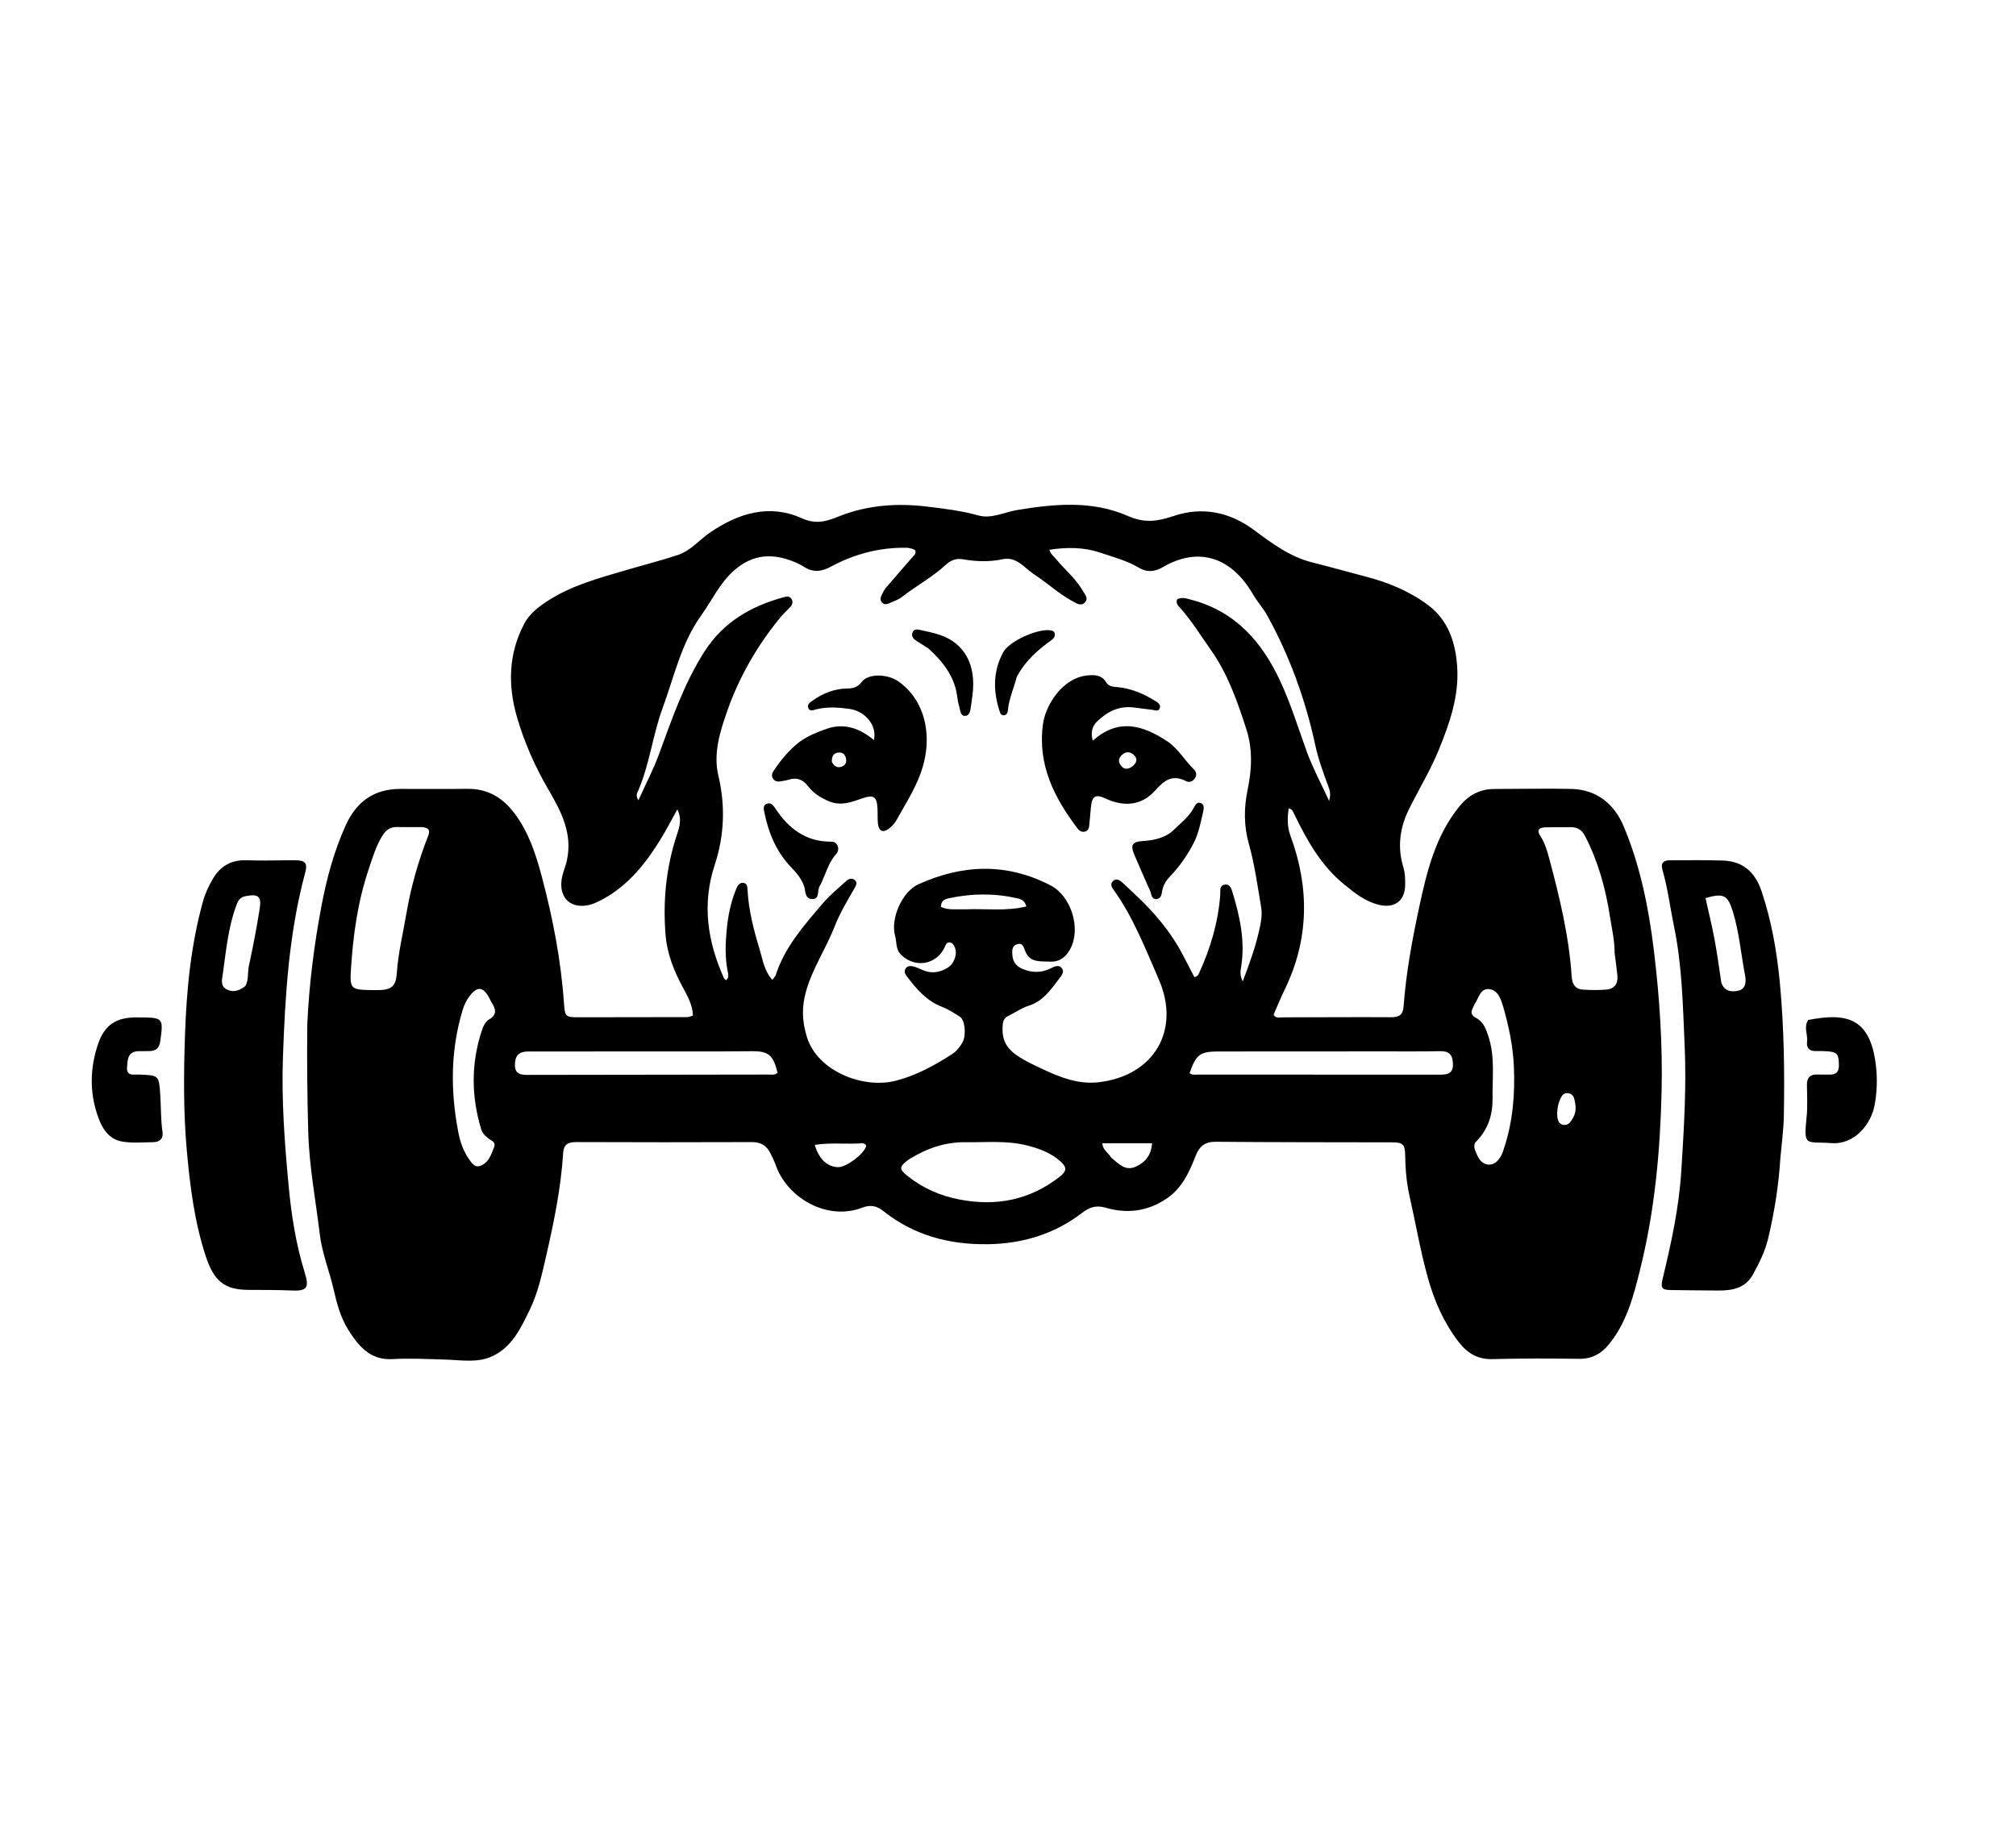
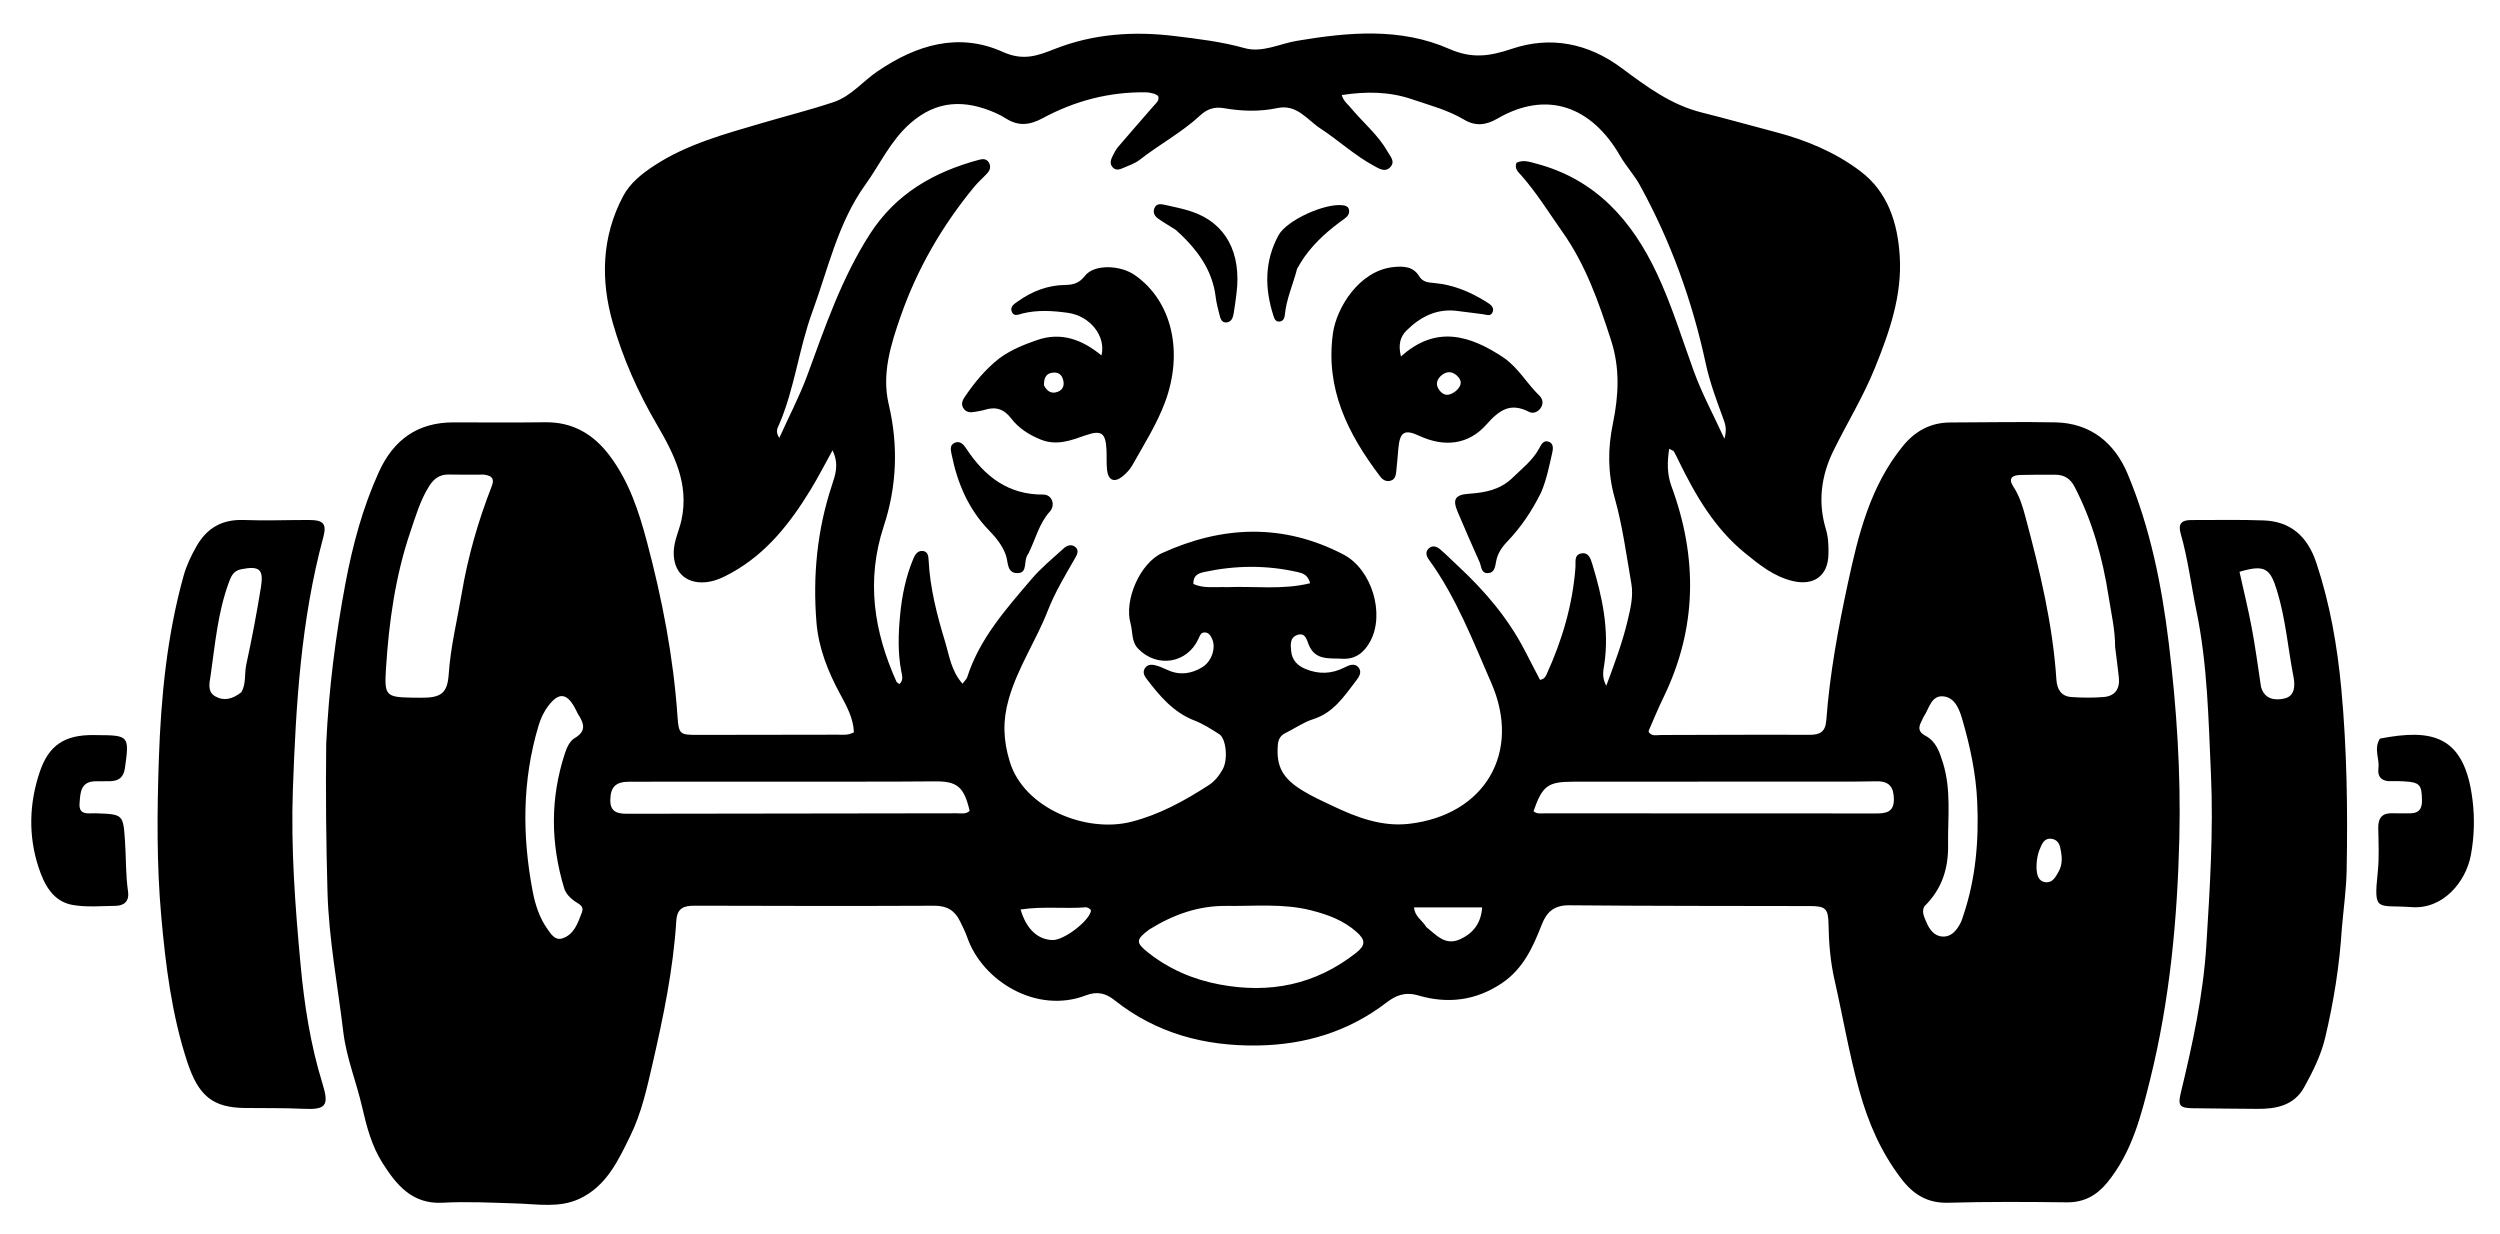
- <svg xmlns="http://www.w3.org/2000/svg" version="1.1" id="Layer_1" x="0px" y="0px" width="100%" viewBox="0 0 1024 928" enable-background="new 0 0 1024 928" xml:space="preserve">
+ <svg xmlns="http://www.w3.org/2000/svg" version="1.1" id="Layer_1" x="0px" y="0px" width="100%" viewBox="35 244 928 458" enable-background="new 35 244 928 458" xml:space="preserve">
  <path fill="#000000" opacity="1" stroke="none" d=" M156.085,520.114   C157.042,499.811 159.544,480.175 163.203,460.688   C165.88,446.437 169.601,432.491 175.629,419.218   C181.058,407.264 189.983,400.791 203.296,400.788   C214.629,400.785 225.964,400.898 237.295,400.745   C247.685,400.605 255.385,405.197 261.452,413.344   C268.557,422.884 272.153,433.878 275.151,445.147   C280.808,466.417 284.978,487.938 286.485,509.948   C286.945,516.66 287.426,516.797 294.122,516.792   C311.455,516.78 328.787,516.763 346.12,516.715   C347.923,516.71 349.793,517.019 351.966,515.836   C351.803,510.714 349.343,506.204 346.936,501.777   C342.363,493.37 338.839,484.53 338.07,475.029   C336.676,457.785 338.311,440.768 343.778,424.218   C345.055,420.352 346.554,416.36 344.038,411.173   C341.054,416.551 338.612,421.342 335.816,425.915   C328.282,438.234 319.521,449.433 306.568,456.611   C303.495,458.315 300.363,459.852 296.776,460.136   C289.384,460.723 284.843,456.11 285.094,448.698   C285.233,444.586 287.085,441.002 287.939,437.117   C290.92,423.554 285.136,412.39 278.695,401.367   C271.786,389.543 266.247,377.051 262.495,363.959   C257.917,347.988 258.302,331.998 266.259,316.895   C268.871,311.938 273.257,308.486 277.887,305.452   C290.044,297.485 303.907,293.795 317.619,289.75   C326.558,287.113 335.615,284.838 344.45,281.895   C350.86,279.761 355.197,274.246 360.668,270.518   C375.15,260.65 390.815,255.878 407.25,263.272   C414.937,266.731 420.207,264.656 426.67,262.118   C440.93,256.519 455.914,255.533 470.916,257.365   C479.609,258.426 488.373,259.446 496.931,261.849   C503.546,263.706 509.962,260.233 516.442,259.147   C535.567,255.944 554.809,254.16 572.954,262.15   C581.459,265.895 588.013,264.876 596.25,262.105   C610.571,257.286 624.53,260.038 636.834,269.177   C646.065,276.034 655.216,282.906 666.685,285.761   C675.822,288.037 684.884,290.616 693.995,292.998   C705.364,295.971 716.152,300.451 725.511,307.498   C735.796,315.243 739.411,326.762 740.183,339.041   C741.103,353.688 736.365,367.231 730.955,380.601   C726.637,391.274 720.616,401.052 715.562,411.33   C710.994,420.62 709.732,430.413 712.777,440.457   C713.723,443.579 713.783,446.728 713.717,449.841   C713.548,457.744 708.294,461.492 700.588,459.707   C693.509,458.066 688.12,453.683 682.684,449.25   C671.444,440.083 664.415,427.926 658.176,415.181   C657.591,413.985 657.043,412.766 656.367,411.623   C656.16,411.275 655.58,411.148 654.598,410.601   C653.852,415.524 653.793,420.008 655.429,424.445   C665.222,451.009 664.999,477.181 652.463,502.913   C650.501,506.939 648.812,511.099 647.009,515.203   C646.95,515.337 647.017,515.526 647.029,515.782   C648.191,517.428 650.012,516.832 651.567,516.832   C669.9,516.823 688.233,516.651 706.564,516.769   C710.683,516.795 712.606,515.648 712.93,511.284   C714.204,494.171 717.319,477.309 720.918,460.568   C724.808,442.472 729.221,424.476 741.318,409.612   C745.887,403.998 751.636,400.831 759,400.824   C771.999,400.811 785.003,400.511 797.996,400.783   C811.137,401.058 820.013,408.501 824.812,419.988   C833.198,440.058 837.442,461.309 840.062,482.832   C842.982,506.813 844.558,530.898 843.972,555.076   C843.241,585.252 840.46,615.155 833.16,644.585   C829.767,658.263 826.38,671.724 817.243,682.922   C813.35,687.693 808.635,690.382 802.197,690.304   C787.534,690.127 772.859,690.038 758.204,690.458   C750.502,690.678 745.253,687.41 740.816,681.619   C733.224,671.711 728.487,660.799 725.119,648.629   C721.383,635.126 719.082,621.41 715.991,607.826   C714.436,600.992 713.855,594.026 713.743,587.009   C713.651,581.276 712.573,580.343 706.994,580.332   C677.162,580.273 647.33,580.314 617.5,580.042   C612.042,579.992 609.195,582.394 607.372,587.041   C604.073,595.45 600.522,603.547 592.507,608.948   C582.772,615.509 572.306,616.683 561.5,613.515   C556.53,612.057 553.135,613.493 549.632,616.172   C535.512,626.971 519.412,631.827 501.817,632.084   C482.258,632.37 464.239,627.631 448.687,615.241   C445.436,612.651 442.204,611.889 438.093,613.475   C419.827,620.52 399.662,608.206 394.035,591.925   C393.33,589.888 392.314,587.953 391.379,586.002   C389.469,582.017 386.509,580.187 381.859,580.208   C352.194,580.339 322.528,580.291 292.863,580.196   C288.762,580.183 286.339,581.083 286.035,585.881   C284.899,603.857 281.244,621.414 277.211,638.948   C275.115,648.062 273.113,657.142 269.015,665.529   C264.503,674.761 260.113,684.367 249.994,689.032   C242.559,692.46 234.515,690.957 226.778,690.723   C217.614,690.445 208.433,689.951 199.302,690.452   C187.875,691.079 182.026,683.652 176.92,675.587   C173.02,669.428 171.104,662.285 169.457,655.067   C167.316,645.688 163.589,636.703 162.43,627.042   C160.355,609.733 157.053,592.621 156.564,575.061   C156.058,556.898 155.873,538.757 156.085,520.114  M536.924,284.639   C541.33,289.823 546.652,294.222 550.063,300.269   C551.129,302.159 553.013,303.941 551.08,306.031   C549.202,308.062 547.026,306.649 545.144,305.639   C537.937,301.768 531.94,296.145 525.138,291.695   C520.171,288.446 516.444,282.553 509.103,284.121   C502.509,285.529 495.863,285.293 489.24,284.142   C485.901,283.562 483.106,284.433 480.561,286.798   C473.707,293.166 465.39,297.581 458.049,303.321   C456.257,304.721 453.931,305.46 451.805,306.401   C450.577,306.945 449.227,307.352 448.091,306.171   C446.818,304.849 447.274,303.384 447.965,302.004   C448.56,300.818 449.15,299.578 450,298.581   C454.421,293.391 458.929,288.275 463.397,283.124   C464.24,282.152 465.464,281.332 464.903,279.584   C464.399,279.322 463.847,278.908 463.228,278.744   C462.271,278.491 461.27,278.287 460.285,278.272   C446.673,278.074 433.877,281.472 422.002,287.893   C417.191,290.494 413.013,290.892 408.448,288.007   C407.185,287.209 405.853,286.491 404.484,285.893   C393.219,280.973 382.826,281.066 372.927,289.751   C365.552,296.22 361.69,304.949 356.189,312.604   C346.003,326.779 342.396,343.839 336.521,359.837   C331.555,373.358 330.009,387.991 324.295,401.369   C323.73,402.694 322.638,404.145 324.28,406.544   C328.002,398.299 331.875,390.928 334.718,383.18   C341.298,365.249 347.439,347.206 357.864,330.944   C367.545,315.842 381.735,307.794 398.486,303.292   C399.891,302.914 401.184,302.939 402.027,304.274   C402.971,305.768 402.5,307.188 401.404,308.381   C399.829,310.094 398.045,311.628 396.571,313.419   C384.729,327.805 375.485,343.773 369.352,361.313   C365.689,371.791 362.217,382.783 364.886,394.056   C368.527,409.434 367.897,424.59 363.045,439.34   C356.441,459.417 359.381,478.362 367.764,497.026   C367.931,497.397 368.467,497.602 368.89,497.93   C370.46,496.457 369.845,494.69 369.559,493.202   C368.215,486.241 368.461,479.216 369.122,472.278   C369.798,465.177 371.219,458.127 373.999,451.464   C374.659,449.88 375.621,448.304 377.579,448.525   C379.449,448.736 379.628,450.434 379.705,451.986   C380.22,462.356 382.827,472.36 385.812,482.183   C387.379,487.341 388.103,493.141 392.289,497.784   C393.101,496.687 393.794,496.109 394.026,495.385   C398.625,481.002 408.479,470.035 417.962,458.892   C421.493,454.743 425.801,451.244 429.85,447.554   C430.969,446.533 432.546,445.906 433.986,446.918   C435.59,448.044 434.971,449.605 434.207,450.94   C430.513,457.402 426.663,463.697 423.914,470.743   C419.589,481.827 412.789,491.773 409.453,503.459   C407.143,511.553 407.374,518.652 409.816,526.702   C415.098,544.119 438.266,553.282 454.893,549.062   C465.294,546.423 474.669,541.29 483.654,535.466   C485.985,533.956 487.59,531.855 488.885,529.531   C490.902,525.909 490.158,518.164 487.581,516.524   C484.641,514.654 481.648,512.719 478.423,511.474   C470.545,508.434 465.472,502.35 460.6,495.966   C459.782,494.895 459.121,493.63 459.861,492.266   C460.726,490.672 462.341,490.58 463.811,490.938   C465.405,491.326 466.935,492.037 468.44,492.722   C472.943,494.769 477.26,494.133 481.309,491.652   C484.82,489.501 486.435,484.437 484.935,481.159   C484.361,479.904 483.648,478.712 482.08,478.764   C480.665,478.811 480.354,480.069 479.862,481.143   C475.677,490.274 464.511,492.062 457.488,484.808   C454.904,482.139 455.533,478.551 454.653,475.43   C452.201,466.726 458.216,453.019 466.356,449.309   C488.819,439.07 511.387,438.213 533.704,449.841   C544.212,455.317 549.183,471.839 543.621,482.094   C541.402,486.185 538.184,488.82 533.222,488.523   C528.509,488.241 523.272,489.269 520.827,483.388   C520.043,481.502 519.606,478.676 516.561,479.703   C513.73,480.657 514.06,483.374 514.278,485.685   C514.589,488.981 516.531,491.05 519.571,492.309   C524.501,494.351 529.244,494.214 534.028,491.785   C535.756,490.907 538.013,489.885 539.459,492.012   C540.666,493.787 539.193,495.617 538.145,496.991   C533.828,502.648 529.878,508.632 522.419,510.972   C518.822,512.101 515.609,514.425 512.171,516.102   C510.304,517.013 509.515,518.422 509.341,520.428   C508.626,528.652 511.291,532.983 518.308,537.334   C521.969,539.604 525.94,541.396 529.845,543.246   C538.801,547.488 548.025,550.979 558.17,549.788   C586.107,546.509 599.881,523.38 588.566,497.503   C581.753,481.923 575.578,465.739 565.404,451.735   C564.493,450.482 563.958,448.91 565.298,447.634   C566.83,446.175 568.468,446.929 569.775,448.068   C572.034,450.035 574.145,452.171 576.341,454.212   C586.138,463.317 594.722,473.38 600.928,485.322   C602.865,489.051 604.796,492.783 606.647,496.354   C608.316,496.095 608.723,495.131 609.131,494.239   C614.894,481.6 618.785,468.452 619.813,454.54   C619.956,452.607 619.248,450.091 621.796,449.47   C624.657,448.774 625.451,451.383 626.059,453.381   C629.76,465.551 632.449,477.851 630.496,490.717   C630.157,492.955 629.517,495.356 631.251,498.562   C634.435,490.006 637.264,482.41 639.142,474.486   C640.219,469.94 641.37,465.332 640.56,460.67   C638.71,450.015 637.296,439.209 634.375,428.84   C631.747,419.512 631.813,410.412 633.693,401.298   C635.852,390.834 636.389,380.741 633.033,370.34   C628.48,356.229 623.648,342.357 614.988,330.105   C610.015,323.069 605.503,315.714 599.792,309.204   C598.714,307.975 596.97,306.648 597.938,304.415   C600.435,303.189 602.81,304.091 605.214,304.725   C627.273,310.544 640.77,325.766 650.073,345.578   C655.601,357.35 659.363,369.783 663.807,381.967   C666.779,390.118 670.95,397.833 675.104,406.873   C676.131,403.28 675.378,401.316 674.647,399.324   C672.183,392.611 669.674,385.929 668.159,378.892   C663.159,355.671 655.168,333.52 643.693,312.695   C641.619,308.93 638.595,305.694 636.448,301.962   C625.786,283.43 609.166,277.343 590.756,288.071   C586.547,290.523 582.628,290.883 578.534,288.447   C572.447,284.825 565.671,283.061 559.051,280.817   C550.52,277.925 541.966,277.918 533.055,279.287   C533.736,281.713 535.424,282.685 536.924,284.639  M214.645,420.179   C210.316,420.178 205.984,420.256 201.657,420.148   C198.286,420.064 196.147,421.565 194.353,424.381   C190.99,429.658 189.307,435.593 187.336,441.387   C181.73,457.863 179.364,474.958 178.269,492.253   C177.636,502.242 178.204,502.806 188.056,502.968   C189.222,502.987 190.388,502.993 191.554,502.996   C198.717,503.015 201.086,501.29 201.56,494.291   C202.248,484.125 204.694,474.304 206.378,464.327   C208.69,450.628 212.478,437.473 217.491,424.596   C218.35,422.389 218.369,420.64 214.645,420.179  M820.134,484.164   C820.158,477.796 818.68,471.629 817.712,465.386   C815.508,451.179 811.736,437.512 805.08,424.681   C803.477,421.591 801.197,420.25 797.97,420.214   C793.644,420.165 789.315,420.23 784.989,420.305   C781.902,420.359 780.354,421.614 782.352,424.632   C784.705,428.184 785.856,432.184 786.926,436.185   C792.206,455.938 796.998,475.795 798.336,496.298   C798.572,499.918 800.152,502.488 803.935,502.744   C807.907,503.013 811.932,503.06 815.896,502.734   C820.13,502.387 821.965,499.655 821.519,495.467   C821.15,491.995 820.688,488.532 820.134,484.164  M461.608,589.027   C456.642,592.749 456.493,593.864 461.119,597.535   C468.929,603.733 477.814,607.569 487.633,609.424   C506.268,612.943 523.195,609.602 538.322,597.75   C541.968,594.893 541.927,592.937 538.599,589.977   C533.702,585.619 527.861,583.489 521.716,581.926   C511.41,579.305 500.894,580.404 490.446,580.27   C480.151,580.138 470.853,583.292 461.608,589.027  M366.5,534.139   C333.86,534.143 301.22,534.13 268.58,534.169   C263.48,534.175 261.596,536.17 261.548,541.033   C261.505,545.454 264.281,546.075 267.848,546.068   C308.647,545.992 349.446,545.97 390.245,545.894   C391.831,545.891 393.593,546.328 394.937,544.98   C392.809,536.035 390.349,533.971 381.987,534.042   C377.158,534.084 372.329,534.107 366.5,534.139  M701.5,534.123   C674.016,534.138 646.532,534.158 619.048,534.167   C609.549,534.17 607.556,535.63 604.24,545.132   C605.499,546.245 607.058,545.907 608.503,545.908   C649.477,545.937 690.451,545.939 731.426,545.952   C735.058,545.953 738.073,545.52 738.007,540.646   C737.946,536.105 736.287,533.921 731.481,534.02   C721.824,534.219 712.161,534.109 701.5,534.123  M249.511,508.986   C249.058,508.096 248.645,507.183 248.146,506.32   C245.211,501.244 242.375,501.098 238.695,505.804   C236.925,508.065 235.735,510.617 234.915,513.347   C228.802,533.716 228.793,554.327 232.763,575.024   C233.7,579.904 235.275,584.737 238.212,588.866   C239.502,590.679 241.024,593.212 243.726,592.331   C248.179,590.879 249.459,586.637 250.974,582.747   C251.947,580.25 249.887,579.652 248.446,578.615   C246.664,577.333 245.054,575.806 244.406,573.663   C239.359,556.979 239.225,540.298 244.689,523.673   C245.421,521.445 246.454,519.066 248.44,517.898   C252.444,515.543 252.085,512.857 249.511,508.986  M749.287,580.474   C748.243,582.539 749.284,584.409 750.022,586.191   C751.131,588.869 752.859,591.42 755.948,591.639   C759.326,591.879 761.302,589.375 762.751,586.603   C763.207,585.73 763.474,584.754 763.792,583.812   C768.422,570.09 769.593,555.893 768.942,541.574   C768.474,531.269 766.337,521.126 763.459,511.236   C762.396,507.583 760.811,502.887 756.294,502.483   C751.904,502.091 751.114,506.942 749.169,509.879   C748.715,510.565 748.476,511.39 748.087,512.123   C746.94,514.288 747.373,515.874 749.614,517.046   C753.647,519.156 754.897,522.948 756.192,527.062   C759.381,537.192 757.987,547.526 758.129,557.768   C758.244,566.116 756.027,573.888 749.287,580.474  M490.537,461.947   C500.73,461.531 511.073,463.035 521.335,460.488   C520.44,457.239 518.463,456.753 516.53,456.316   C505.034,453.721 493.534,453.842 482.034,456.322   C479.8,456.803 477.913,457.567 477.969,460.735   C481.665,462.522 485.673,461.795 490.537,461.947  M564.427,588.106   C568.144,591.035 571.44,595.247 577.094,592.606   C581.944,590.341 584.771,586.644 585.172,580.822   C576.526,580.822 568.261,580.822 559.91,580.822   C560.134,584.261 562.82,585.411 564.427,588.106  M438.325,580.775   C430.238,581.427 422.045,580.334 413.848,581.606   C415.959,588.935 420.37,592.918 425.861,592.939   C429.857,592.955 438.668,586.398 439.889,582.444   C440.114,581.716 439.606,581.229 438.325,580.775  M790.955,566.266   C791.099,568.705 791.537,571.227 794.447,571.494   C796.925,571.722 798.068,569.477 799.136,567.594   C800.816,564.632 800.41,561.482 799.684,558.381   C799.275,556.636 798.093,555.449 796.2,555.325   C794.461,555.211 793.462,556.337 792.778,557.754   C791.609,560.174 790.917,562.72 790.955,566.266  z" />
  <path fill="#000000" opacity="1" stroke="none" d=" M904.319,588.321   C903.428,602.434 901.266,615.888 898.105,629.194   C896.548,635.752 893.544,641.721 890.338,647.542   C886.557,654.405 879.887,655.68 872.752,655.61   C864.758,655.532 856.764,655.501 848.771,655.373   C843.957,655.296 843.408,654.239 844.537,649.56   C848.901,631.479 852.852,613.373 854.009,594.674   C855.316,573.56 856.659,552.453 855.701,531.322   C854.784,511.077 854.46,490.77 850.315,470.756   C848.336,461.199 847.176,451.463 844.461,442.052   C843.425,438.462 844.817,437.03 848.309,437.042   C857.305,437.073 866.309,436.844 875.293,437.179   C885.108,437.544 891.48,442.897 894.808,452.878   C899.879,468.084 902.602,483.735 904.089,499.679   C906.178,522.092 906.504,544.543 906.076,567.012   C905.944,573.972 904.973,580.916 904.319,588.321  M874.283,498.946   C875.587,503.634 879.503,504.098 883.04,503.264   C886.866,502.363 886.975,498.53 886.365,495.375   C884.288,484.641 883.43,473.696 880.193,463.15   C877.652,454.874 875.619,453.495 866.298,456.248   C867.815,463.108 869.512,469.99 870.827,476.945   C872.154,483.968 873.102,491.063 874.283,498.946  z" />
  <path fill="#000000" opacity="1" stroke="none" d=" M126.064,655.286   C114.036,655.178 108.688,650.918 104.488,638.109   C98.749,620.604 96.493,602.475 94.86,584.214   C93.122,564.766 93.301,545.261 93.963,525.831   C94.743,502.914 96.944,480.032 103.139,457.778   C104.211,453.927 105.925,450.322 107.912,446.823   C111.834,439.919 117.52,436.71 125.567,437.028   C133.548,437.342 141.553,437.003 149.547,437.019   C155.114,437.03 156.368,438.37 154.975,443.538   C146.725,474.133 144.854,505.415 143.72,536.913   C142.932,558.81 144.566,580.509 146.581,602.165   C147.96,616.984 150.253,631.853 154.703,646.223   C157.276,654.528 155.95,655.986 147.484,655.583   C140.516,655.251 133.525,655.375 126.064,655.286  M124.613,500.939   C126.433,497.756 125.673,494.11 126.414,490.708   C128.493,481.176 130.307,471.576 131.862,461.944   C132.944,455.239 131.24,453.978 124.496,455.307   C121.484,455.901 120.686,458.163 119.825,460.541   C115.826,471.577 114.834,483.204 113.189,494.693   C112.806,497.367 111.823,500.663 114.835,502.447   C117.94,504.286 121.219,503.632 124.613,500.939  z" />
  <path fill="#000000" opacity="1" stroke="none" d=" M918.433,518.167   C937.597,514.485 949.922,516.642 952.835,541.221   C953.63,547.929 953.442,554.801 952.144,561.609   C950.311,571.228 941.959,581.597 930.215,580.725   C917.438,579.776 916.011,582.975 917.618,567.771   C918.193,562.331 917.895,556.787 917.808,551.293   C917.749,547.494 919.381,545.707 923.185,545.881   C924.515,545.941 925.849,545.902 927.182,545.911   C930.566,545.933 934.078,546.404 934.035,541.172   C933.987,535.278 933.241,534.319 927.149,534.032   C925.653,533.962 924.148,533.894 922.654,533.97   C919.261,534.144 917.43,532.495 917.87,529.213   C918.353,525.612 916.022,521.981 918.433,518.167  z" />
  <path fill="#000000" opacity="1" stroke="none" d=" M70.048,516.857   C70.694,516.869 70.86,516.873 71.027,516.873   C82.904,516.921 83.027,517.198 81.402,528.959   C80.908,532.536 79.151,533.897 75.882,533.981   C74.053,534.028 72.223,533.984 70.394,534.015   C64.823,534.109 64.829,538.389 64.531,542.163   C64.161,546.86 67.923,545.798 70.492,545.891   C80.706,546.263 80.722,546.202 81.4,556.192   C81.826,562.476 81.619,568.791 82.546,575.058   C83.025,578.296 81.236,580.197 77.997,580.242   C72.677,580.316 67.24,580.817 62.058,579.936   C54.557,578.66 51.354,572.185 49.297,565.9   C45.478,554.233 45.818,542.286 49.724,530.632   C53.092,520.58 59.007,516.678 70.048,516.857  z" />
  <path fill="#000000" opacity="1" stroke="none" d=" M406.031,376.95   C410.42,373.759 415.099,371.941 419.8,370.283   C428.89,367.077 436.732,370.06 443.859,375.938   C445.638,368.791 439.625,361.27 431.426,360.126   C425.798,359.341 420.166,358.975 414.552,360.361   C413.183,360.699 411.392,361.674 410.593,359.758   C409.779,357.804 411.513,356.803 412.869,355.84   C418.154,352.087 424.01,349.83 430.513,349.77   C433.58,349.741 435.75,348.964 437.734,346.387   C441.1,342.017 450.757,342.349 456.135,346.047   C470.011,355.59 474.42,374.586 467.473,393.254   C464.381,401.562 459.615,409.032 455.306,416.72   C454.432,418.279 453.099,419.689 451.699,420.824   C448.646,423.3 446.35,422.334 445.933,418.41   C445.67,415.934 445.851,413.415 445.727,410.92   C445.411,404.592 443.791,403.553 437.895,405.612   C432.465,407.508 427.179,409.584 421.158,407.104   C416.832,405.322 413.079,402.9 410.354,399.332   C407.591,395.714 404.503,394.868 400.419,396.154   C399.314,396.502 398.139,396.622 396.998,396.855   C395.265,397.209 393.628,397.16 392.575,395.47   C391.63,393.954 392.308,392.522 393.155,391.276   C396.727,386.023 400.706,381.119 406.031,376.95  M422.528,387.033   C423.642,389.212 425.266,390.401 427.749,389.389   C429.532,388.662 430.098,387.158 429.707,385.319   C429.324,383.522 428.34,382.281 426.353,382.302   C423.746,382.331 422.424,383.72 422.528,387.033  z" />
  <path fill="#000000" opacity="1" stroke="none" d=" M593.168,376.767   C598.749,380.659 601.807,386.429 606.365,390.803   C607.651,392.036 608.022,393.744 606.958,395.365   C605.931,396.933 604.135,397.684 602.593,396.89   C595.671,393.321 591.568,396.143 586.754,401.582   C580.078,409.127 571.124,410.095 561.785,405.758   C556.352,403.236 554.65,404.333 554.086,410.33   C553.807,413.306 553.598,416.289 553.264,419.258   C553.114,420.587 552.779,421.967 551.249,422.42   C549.598,422.909 548.309,422.178 547.336,420.896   C535.398,405.161 526.883,388.344 529.799,367.655   C531.129,358.221 539.52,344.523 552.105,343.153   C555.961,342.733 559.554,342.868 561.802,346.542   C563.174,348.783 565.203,348.854 567.385,349.052   C574.488,349.697 580.881,352.367 586.849,356.141   C588.103,356.935 589.651,357.867 589.138,359.617   C588.532,361.683 586.76,360.798 585.339,360.615   C582.207,360.211 579.073,359.829 575.941,359.424   C568.371,358.446 562.321,361.534 557.136,366.648   C554.763,368.989 553.948,371.937 555.033,376.323   C568.002,364.652 580.519,368.333 593.168,376.767  M575.469,389.107   C577.551,387.217 577.987,385.274 575.626,383.272   C573.836,381.754 571.931,381.848 570.199,383.237   C568.485,384.612 567.75,386.494 569.057,388.491   C570.559,390.787 572.584,391.391 575.469,389.107  z" />
  <path fill="#000000" opacity="1" stroke="none" d=" M416.648,449.671   C414.706,452.026 416.749,456.672 412.735,456.741   C408.616,456.811 409.304,452.54 408.333,449.924   C407.027,446.403 404.709,443.547 402.18,440.946   C394.486,433.037 390.415,423.414 388.264,412.801   C387.926,411.136 387.434,409.256 389.318,408.39   C391.432,407.418 392.77,409.138 393.761,410.639   C400.547,420.922 409.303,427.689 422.314,427.587   C425.409,427.562 426.953,431.397 424.695,433.898   C420.635,438.395 419.421,444.178 416.648,449.671  z" />
  <path fill="#000000" opacity="1" stroke="none" d=" M607.047,426.819   C603.618,433.759 599.53,439.783 594.421,445.102   C592.435,447.171 590.885,449.529 590.357,452.398   C589.987,454.41 589.785,456.716 587.193,456.747   C584.757,456.775 584.921,454.239 584.225,452.672   C581.463,446.452 578.691,440.235 576.064,433.957   C574.152,429.389 575.038,427.62 580.363,427.271   C586.393,426.876 591.978,425.708 596.374,421.428   C599.917,417.978 603.937,414.918 606.358,410.418   C607.055,409.12 607.838,407.41 609.626,407.883   C611.743,408.443 611.557,410.529 611.193,412.082   C610.056,416.925 609.17,421.85 607.047,426.819  z" />
  <path fill="#000000" opacity="1" stroke="none" d=" M471.548,329.399   C469.166,327.856 466.997,326.629 464.965,325.206   C463.69,324.313 462.848,322.977 463.498,321.323   C464.221,319.487 465.852,319.686 467.323,320.02   C470.723,320.794 474.174,321.457 477.466,322.575   C489.996,326.83 495.9,337.816 493.981,352.988   C493.669,355.459 493.351,357.931 492.932,360.385   C492.675,361.896 492.126,363.494 490.379,363.68   C488.438,363.888 488.001,362.211 487.647,360.731   C487.146,358.634 486.533,356.542 486.285,354.411   C485.077,344.02 479.227,336.381 471.548,329.399  z" />
  <path fill="#000000" opacity="1" stroke="none" d=" M516.5,343.715   C514.964,349.689 512.469,355.009 511.936,360.864   C511.833,361.995 511.398,363.25 509.94,363.363   C508.449,363.479 508.046,362.29 507.682,361.157   C504.404,350.957 504.367,340.915 509.596,331.311   C512.652,325.698 527.035,319.247 533.591,320.211   C534.684,320.372 535.532,320.755 535.748,321.89   C536.037,323.404 535.173,324.401 534.035,325.213   C528.469,329.188 523.324,333.608 519.314,339.212   C518.357,340.549 517.519,341.971 516.5,343.715  z" />
</svg>
